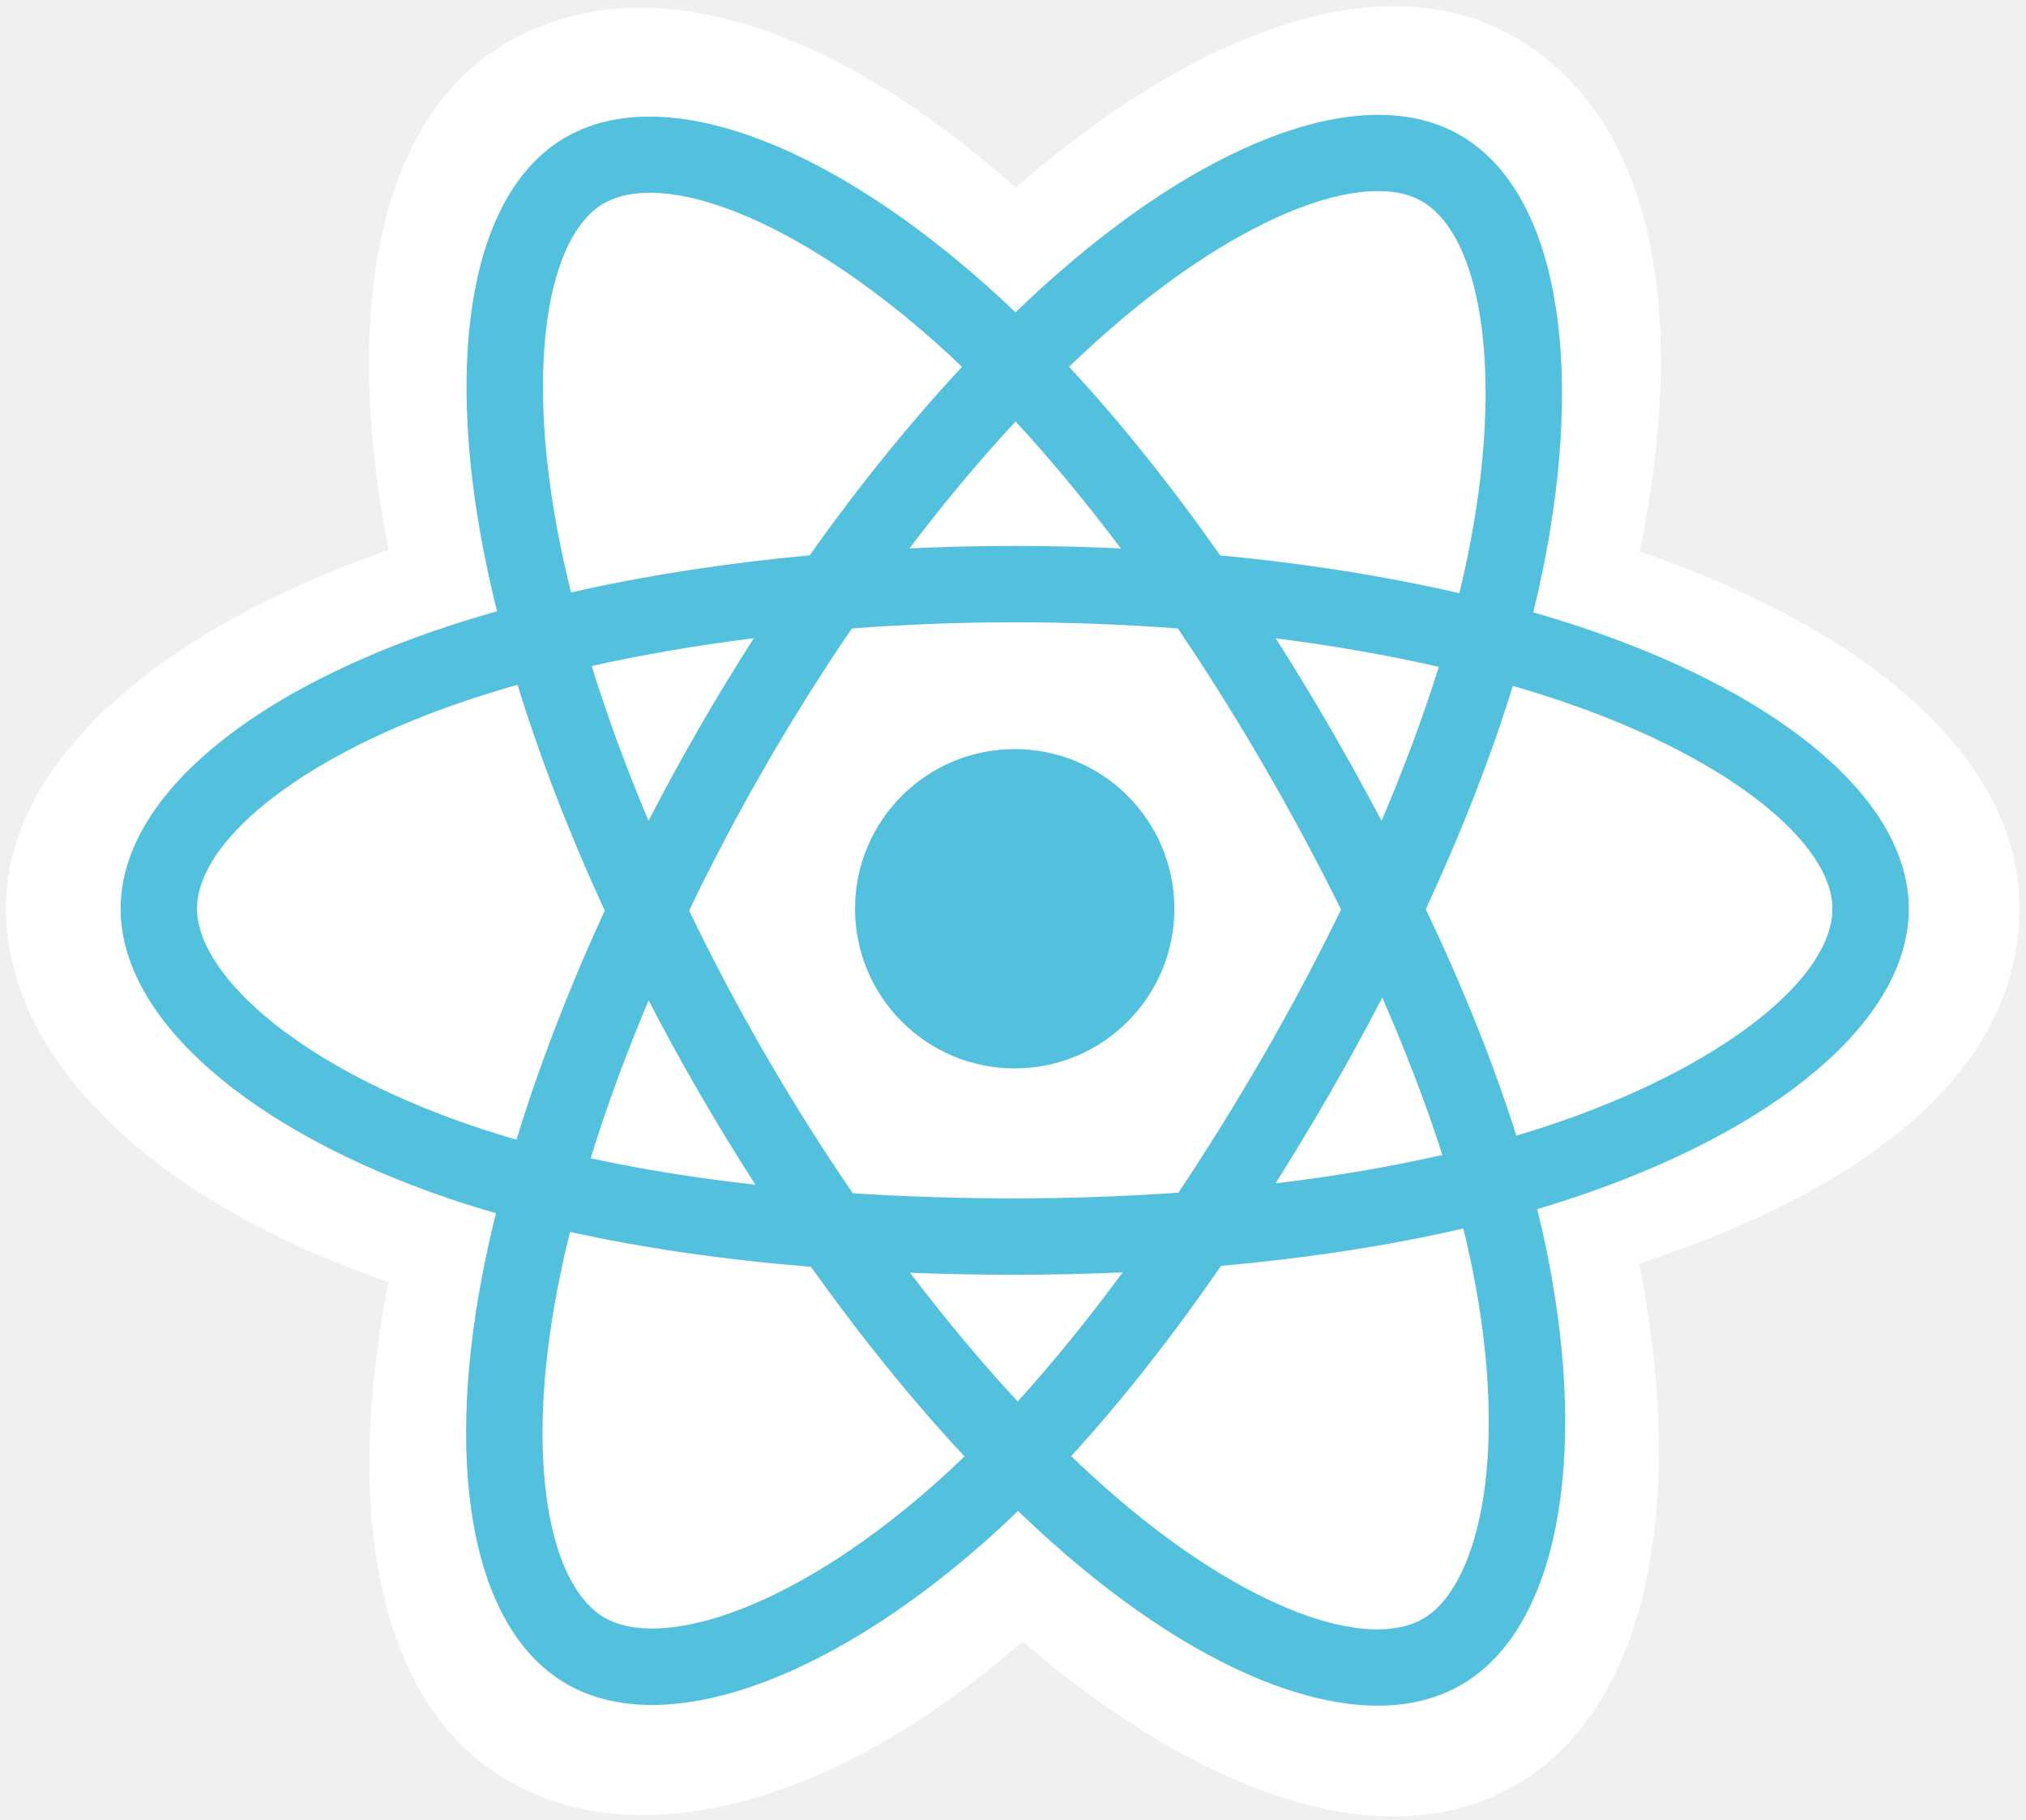
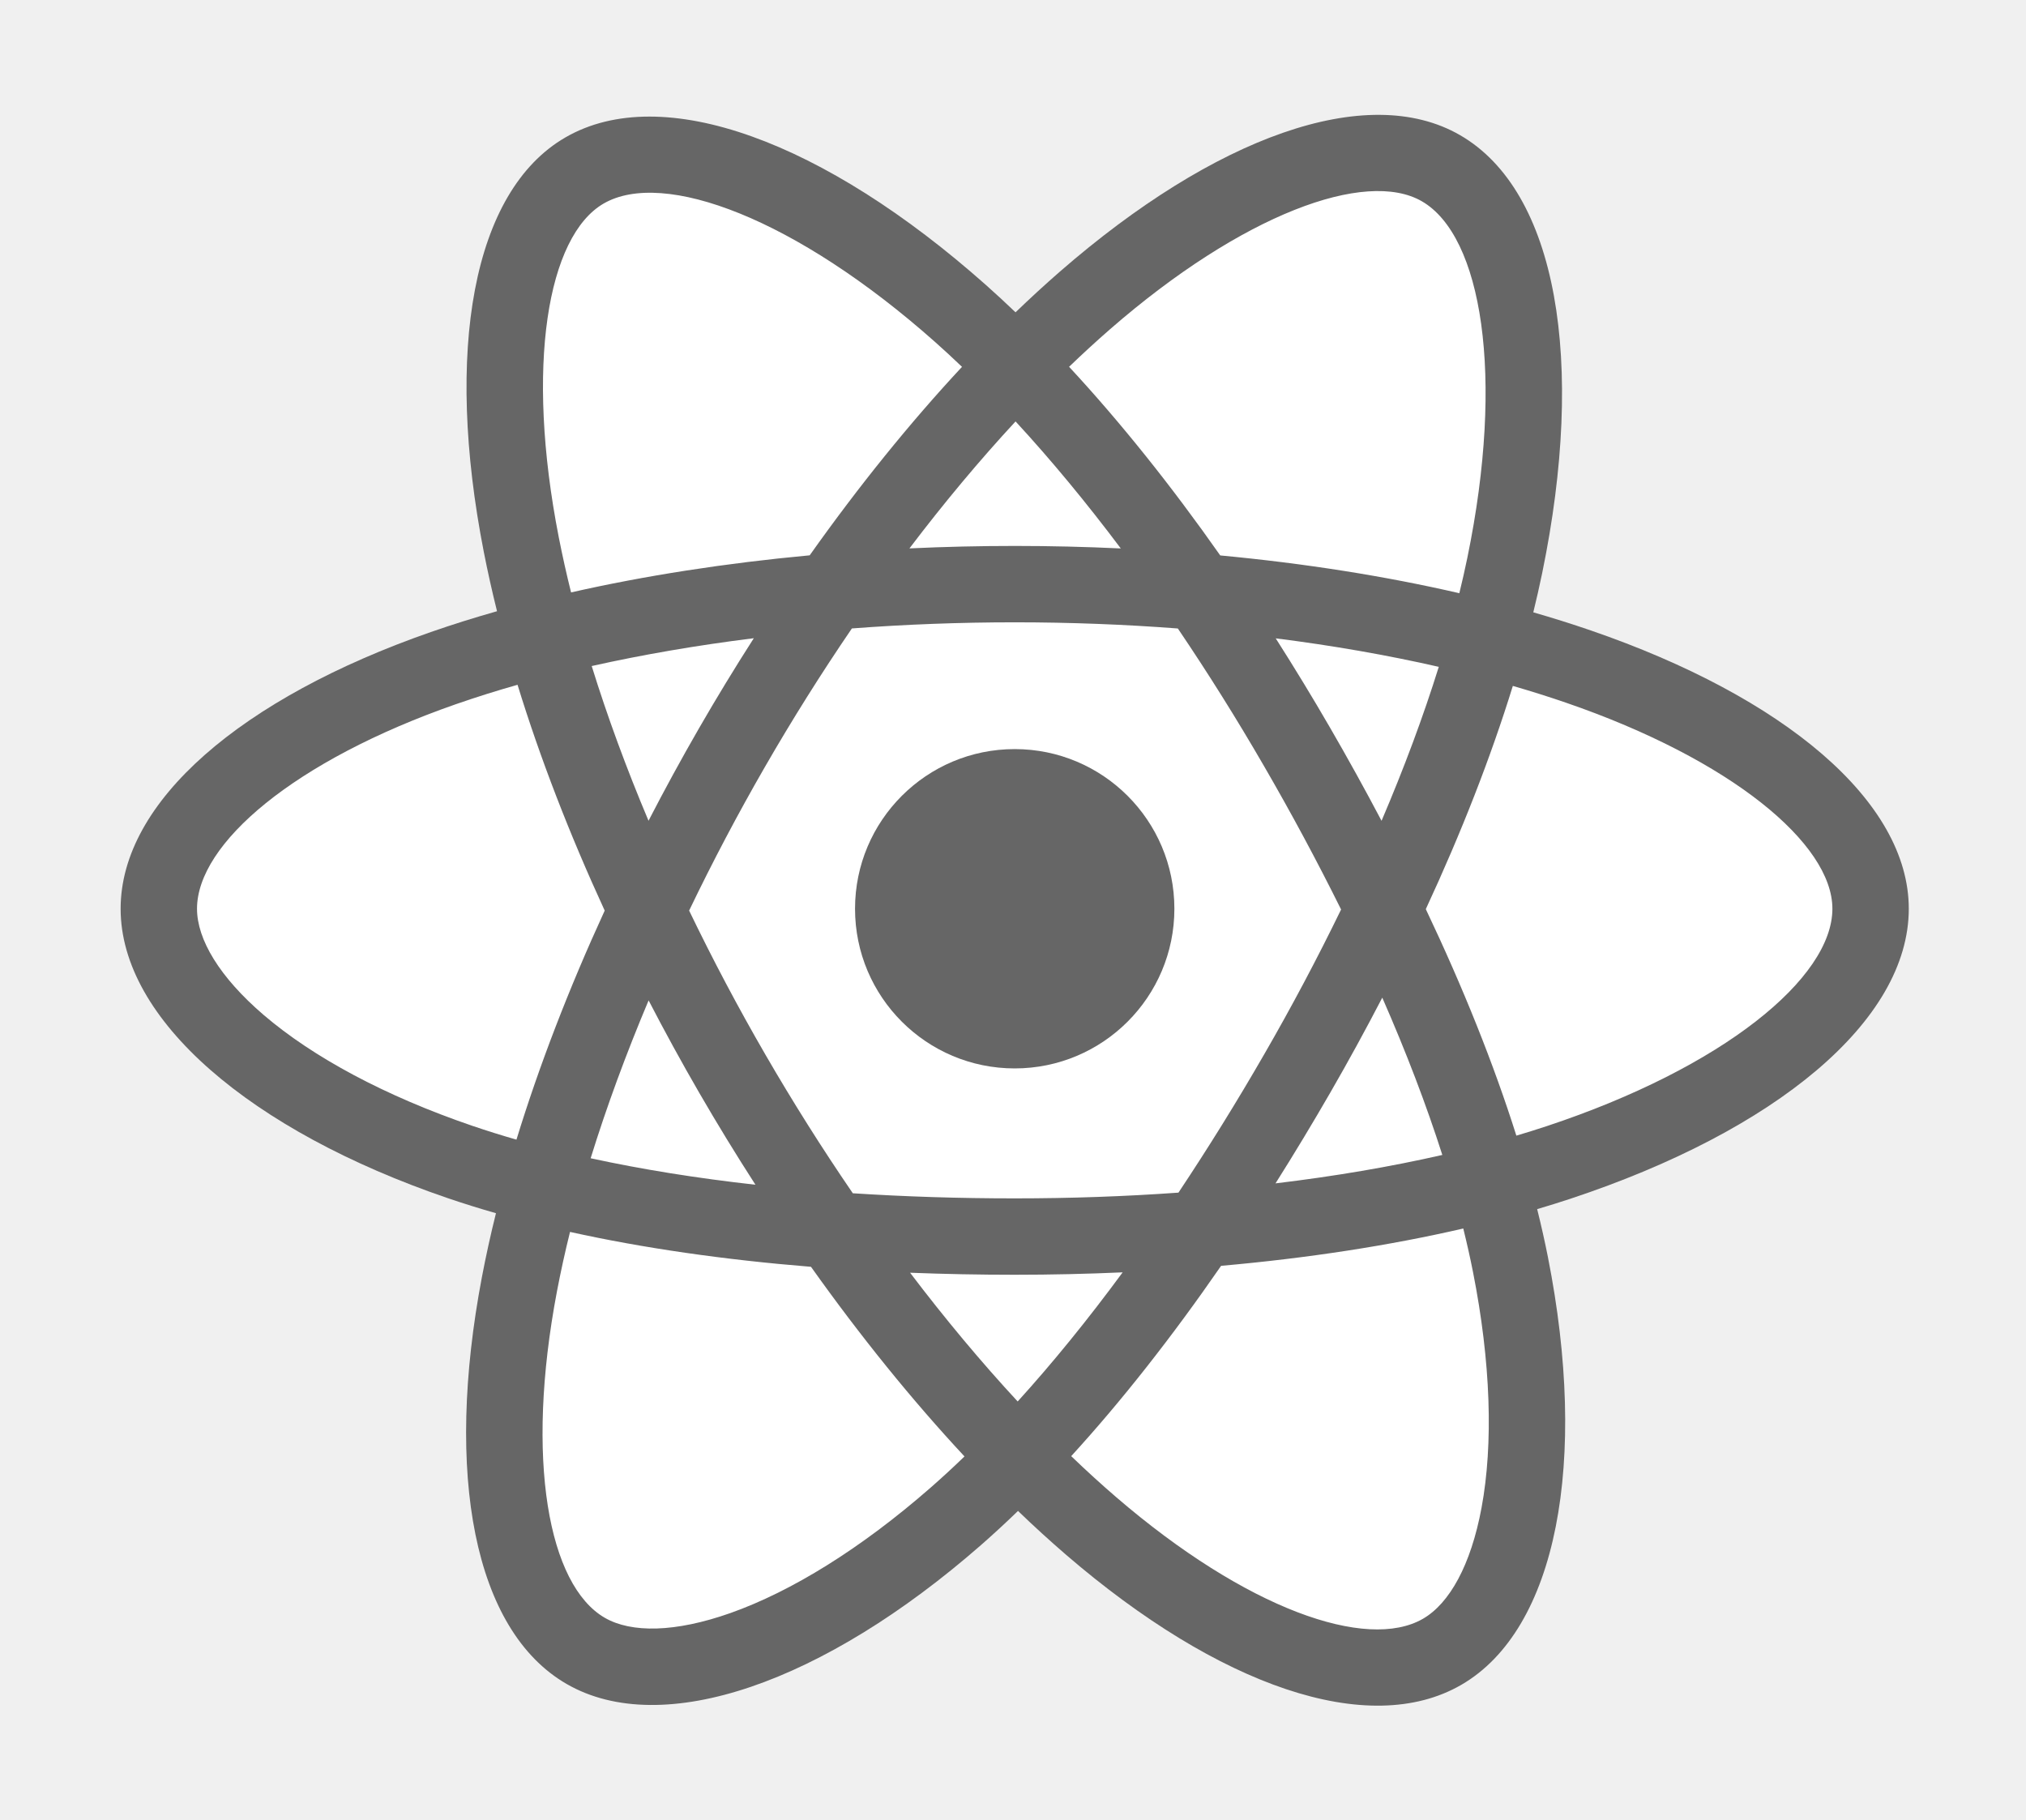
<svg xmlns="http://www.w3.org/2000/svg" width="2500" height="2246" viewBox="0 0 256 230" preserveAspectRatio="xMinYMin meet" version="1.1" id="svg10">
  <defs id="defs14" />
-   <path d="M.754 114.75c0 19.215 18.763 37.152 48.343 47.263-5.907 29.737-1.058 53.706 15.136 63.045 16.645 9.6 41.443 2.955 64.98-17.62 22.943 19.744 46.13 27.514 62.31 18.148 16.63-9.627 21.687-35.221 15.617-65.887 30.81-10.186 48.044-25.481 48.044-44.949 0-18.769-18.797-35.006-47.979-45.052 6.535-31.933.998-55.32-15.867-65.045-16.259-9.376-39.716-1.204-62.996 19.056C104.122 2.205 80.897-4.36 64.05 5.392 47.806 14.795 43.171 39.2 49.097 69.487 20.515 79.452.754 96.057.754 114.75z" fill="#FFF" id="path2" />
-   <path d="M201.025 79.674a151.364 151.364 0 0 0-7.274-2.292 137.5 137.5 0 0 0 1.124-4.961c5.506-26.728 1.906-48.26-10.388-55.348-11.787-6.798-31.065.29-50.535 17.233a151.136 151.136 0 0 0-5.626 5.163 137.573 137.573 0 0 0-3.744-3.458c-20.405-18.118-40.858-25.752-53.139-18.643-11.776 6.817-15.264 27.06-10.307 52.39a150.91 150.91 0 0 0 1.67 7.484c-2.894.822-5.689 1.698-8.363 2.63-23.922 8.34-39.2 21.412-39.2 34.97 0 14.004 16.4 28.05 41.318 36.566a128.44 128.44 0 0 0 6.11 1.91 147.813 147.813 0 0 0-1.775 8.067c-4.726 24.89-1.035 44.653 10.71 51.428 12.131 6.995 32.491-.195 52.317-17.525 1.567-1.37 3.14-2.823 4.715-4.346a148.34 148.34 0 0 0 6.108 5.573c19.204 16.525 38.17 23.198 49.905 16.405 12.12-7.016 16.058-28.247 10.944-54.078-.39-1.973-.845-3.988-1.355-6.04 1.43-.422 2.833-.858 4.202-1.312 25.904-8.582 42.757-22.457 42.757-36.648 0-13.607-15.77-26.767-40.174-35.168z" fill="#53C1DE" id="path4" />
+   <path d="M201.025 79.674a151.364 151.364 0 0 0-7.274-2.292 137.5 137.5 0 0 0 1.124-4.961c5.506-26.728 1.906-48.26-10.388-55.348-11.787-6.798-31.065.29-50.535 17.233a151.136 151.136 0 0 0-5.626 5.163 137.573 137.573 0 0 0-3.744-3.458c-20.405-18.118-40.858-25.752-53.139-18.643-11.776 6.817-15.264 27.06-10.307 52.39a150.91 150.91 0 0 0 1.67 7.484c-2.894.822-5.689 1.698-8.363 2.63-23.922 8.34-39.2 21.412-39.2 34.97 0 14.004 16.4 28.05 41.318 36.566a128.44 128.44 0 0 0 6.11 1.91 147.813 147.813 0 0 0-1.775 8.067c-4.726 24.89-1.035 44.653 10.71 51.428 12.131 6.995 32.491-.195 52.317-17.525 1.567-1.37 3.14-2.823 4.715-4.346a148.34 148.34 0 0 0 6.108 5.573c19.204 16.525 38.17 23.198 49.905 16.405 12.12-7.016 16.058-28.247 10.944-54.078-.39-1.973-.845-3.988-1.355-6.04 1.43-.422 2.833-.858 4.202-1.312 25.904-8.582 42.757-22.457 42.757-36.648 0-13.607-15.77-26.767-40.174-35.168z" fill="#666" id="path4" />
  <path d="M195.406 142.328c-1.235.409-2.503.804-3.795 1.187-2.86-9.053-6.72-18.68-11.442-28.625 4.507-9.71 8.217-19.213 10.997-28.208 2.311.67 4.555 1.375 6.717 2.12 20.91 7.197 33.664 17.84 33.664 26.04 0 8.735-13.775 20.075-36.14 27.486zm-9.28 18.389c2.261 11.422 2.584 21.749 1.086 29.822-1.346 7.254-4.052 12.09-7.398 14.027-7.121 4.122-22.35-1.236-38.772-15.368-1.883-1.62-3.78-3.35-5.682-5.18 6.367-6.964 12.73-15.06 18.94-24.05 10.924-.969 21.244-2.554 30.603-4.717.46 1.86.87 3.683 1.223 5.466zm-93.85 43.137c-6.957 2.457-12.498 2.527-15.847.596-7.128-4.11-10.09-19.98-6.049-41.265a138.507 138.507 0 0 1 1.65-7.502c9.255 2.047 19.5 3.52 30.45 4.408 6.251 8.797 12.798 16.883 19.396 23.964a118.863 118.863 0 0 1-4.305 3.964c-8.767 7.664-17.552 13.1-25.294 15.835zm-32.593-61.58c-11.018-3.766-20.117-8.66-26.354-14-5.604-4.8-8.434-9.565-8.434-13.432 0-8.227 12.267-18.722 32.726-25.855a139.276 139.276 0 0 1 7.777-2.447c2.828 9.197 6.537 18.813 11.013 28.537-4.534 9.869-8.296 19.638-11.15 28.943a118.908 118.908 0 0 1-5.578-1.746zm10.926-74.37c-4.247-21.703-1.427-38.074 5.67-42.182 7.56-4.376 24.275 1.864 41.893 17.507 1.126 1 2.257 2.047 3.39 3.13-6.564 7.049-13.051 15.074-19.248 23.82-10.627.985-20.8 2.567-30.152 4.686a141.525 141.525 0 0 1-1.553-6.962zm97.467 24.067a306.982 306.982 0 0 0-6.871-11.3c7.21.91 14.117 2.12 20.603 3.601-1.947 6.241-4.374 12.767-7.232 19.457a336.42 336.42 0 0 0-6.5-11.758zm-39.747-38.714c4.452 4.823 8.911 10.209 13.297 16.052a284.245 284.245 0 0 0-26.706-.006c4.39-5.789 8.887-11.167 13.409-16.046zm-40.002 38.78a285.24 285.24 0 0 0-6.378 11.685c-2.811-6.667-5.216-13.222-7.18-19.552 6.447-1.443 13.322-2.622 20.485-3.517a283.79 283.79 0 0 0-6.927 11.384zm7.133 57.683c-7.4-.826-14.379-1.945-20.824-3.348 1.995-6.442 4.453-13.138 7.324-19.948a283.494 283.494 0 0 0 6.406 11.692 285.27 285.27 0 0 0 7.094 11.604zm33.136 27.389c-4.575-4.937-9.138-10.397-13.595-16.27 4.326.17 8.737.256 13.22.256 4.606 0 9.159-.103 13.64-.303-4.4 5.98-8.843 11.448-13.265 16.317zm46.072-51.032c3.02 6.884 5.566 13.544 7.588 19.877-6.552 1.495-13.625 2.699-21.078 3.593a337.537 337.537 0 0 0 6.937-11.498 306.632 306.632 0 0 0 6.553-11.972zm-14.915 7.15a316.478 316.478 0 0 1-10.84 17.49c-6.704.479-13.632.726-20.692.726-7.031 0-13.871-.219-20.458-.646A273.798 273.798 0 0 1 96.72 133.28a271.334 271.334 0 0 1-9.64-18.206 273.864 273.864 0 0 1 9.611-18.216v.002a271.252 271.252 0 0 1 10.956-17.442c6.72-.508 13.61-.774 20.575-.774 6.996 0 13.895.268 20.613.78a290.704 290.704 0 0 1 10.887 17.383 316.418 316.418 0 0 1 9.741 18.13 290.806 290.806 0 0 1-9.709 18.29zm19.913-107.792c7.566 4.364 10.509 21.961 5.755 45.038a127.525 127.525 0 0 1-1.016 4.492c-9.374-2.163-19.554-3.773-30.212-4.773-6.209-8.841-12.642-16.88-19.1-23.838a141.92 141.92 0 0 1 5.196-4.766c16.682-14.518 32.273-20.25 39.377-16.153z" fill="#FFF" id="path6" />
-   <path d="M128.221 94.665c11.144 0 20.177 9.034 20.177 20.177 0 11.144-9.033 20.178-20.177 20.178-11.143 0-20.177-9.034-20.177-20.178 0-11.143 9.034-20.177 20.177-20.177" fill="#53C1DE" id="path8" />
+   <path d="M128.221 94.665c11.144 0 20.177 9.034 20.177 20.177 0 11.144-9.033 20.178-20.177 20.178-11.143 0-20.177-9.034-20.177-20.178 0-11.143 9.034-20.177 20.177-20.177" fill="#666" id="path8" />
</svg>
